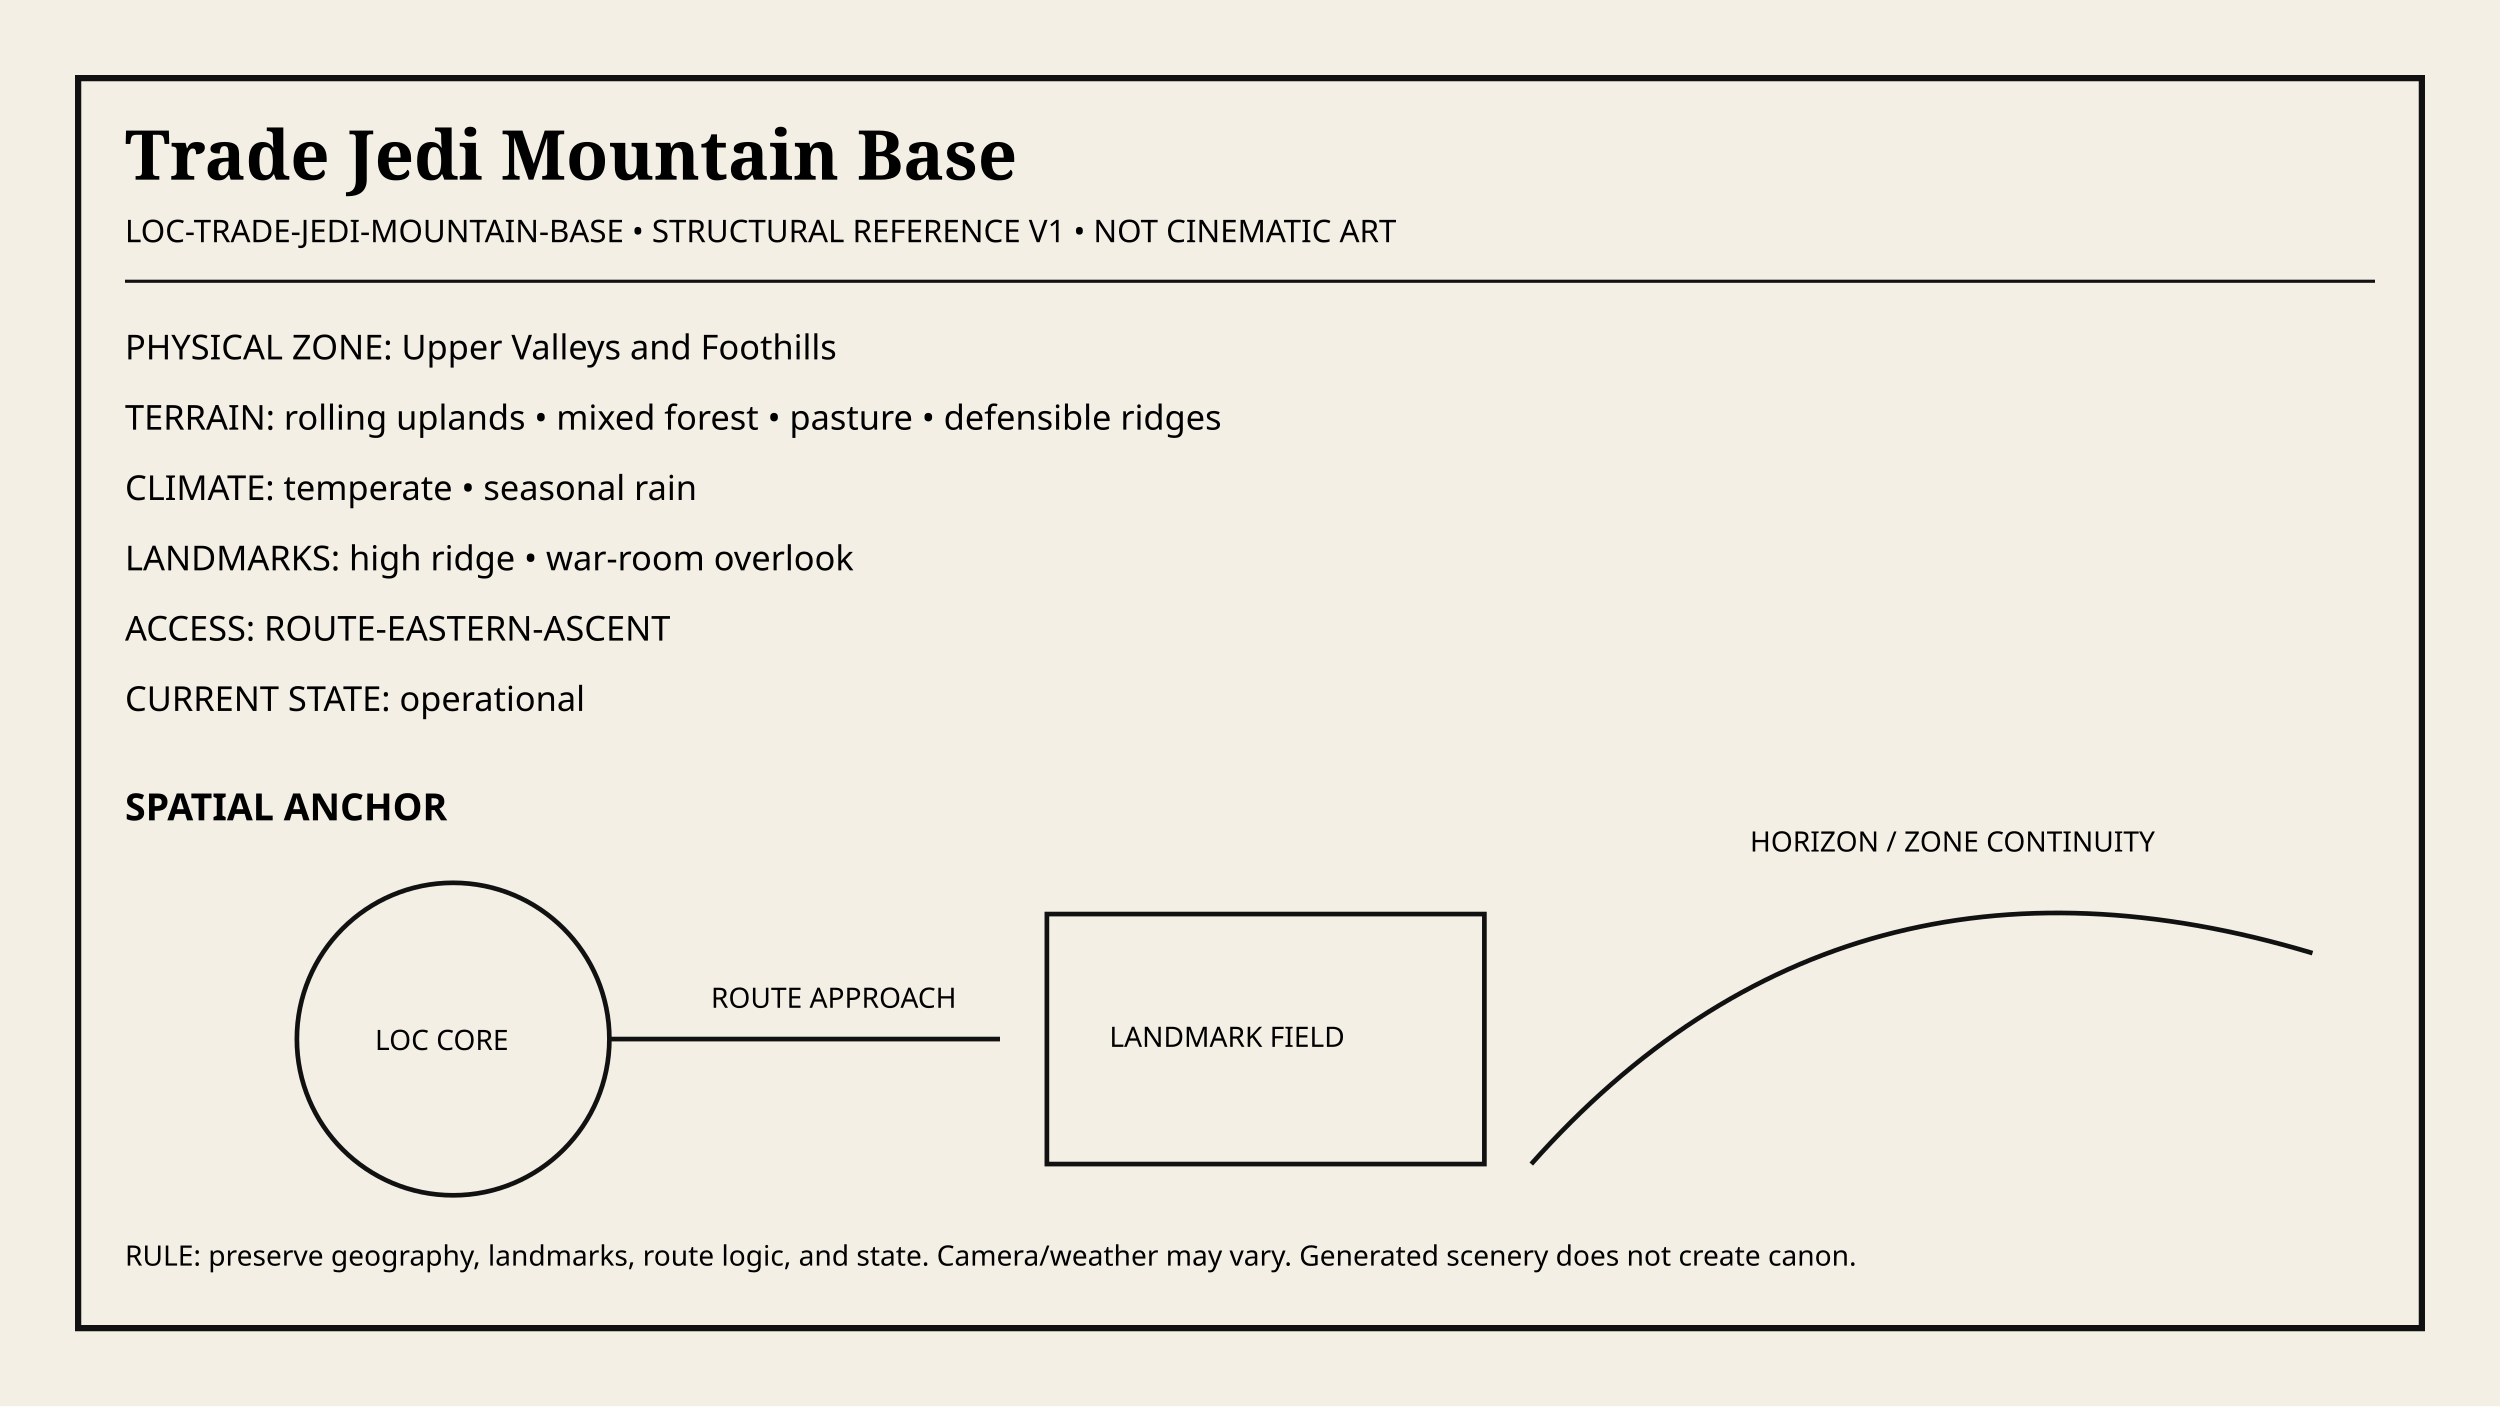
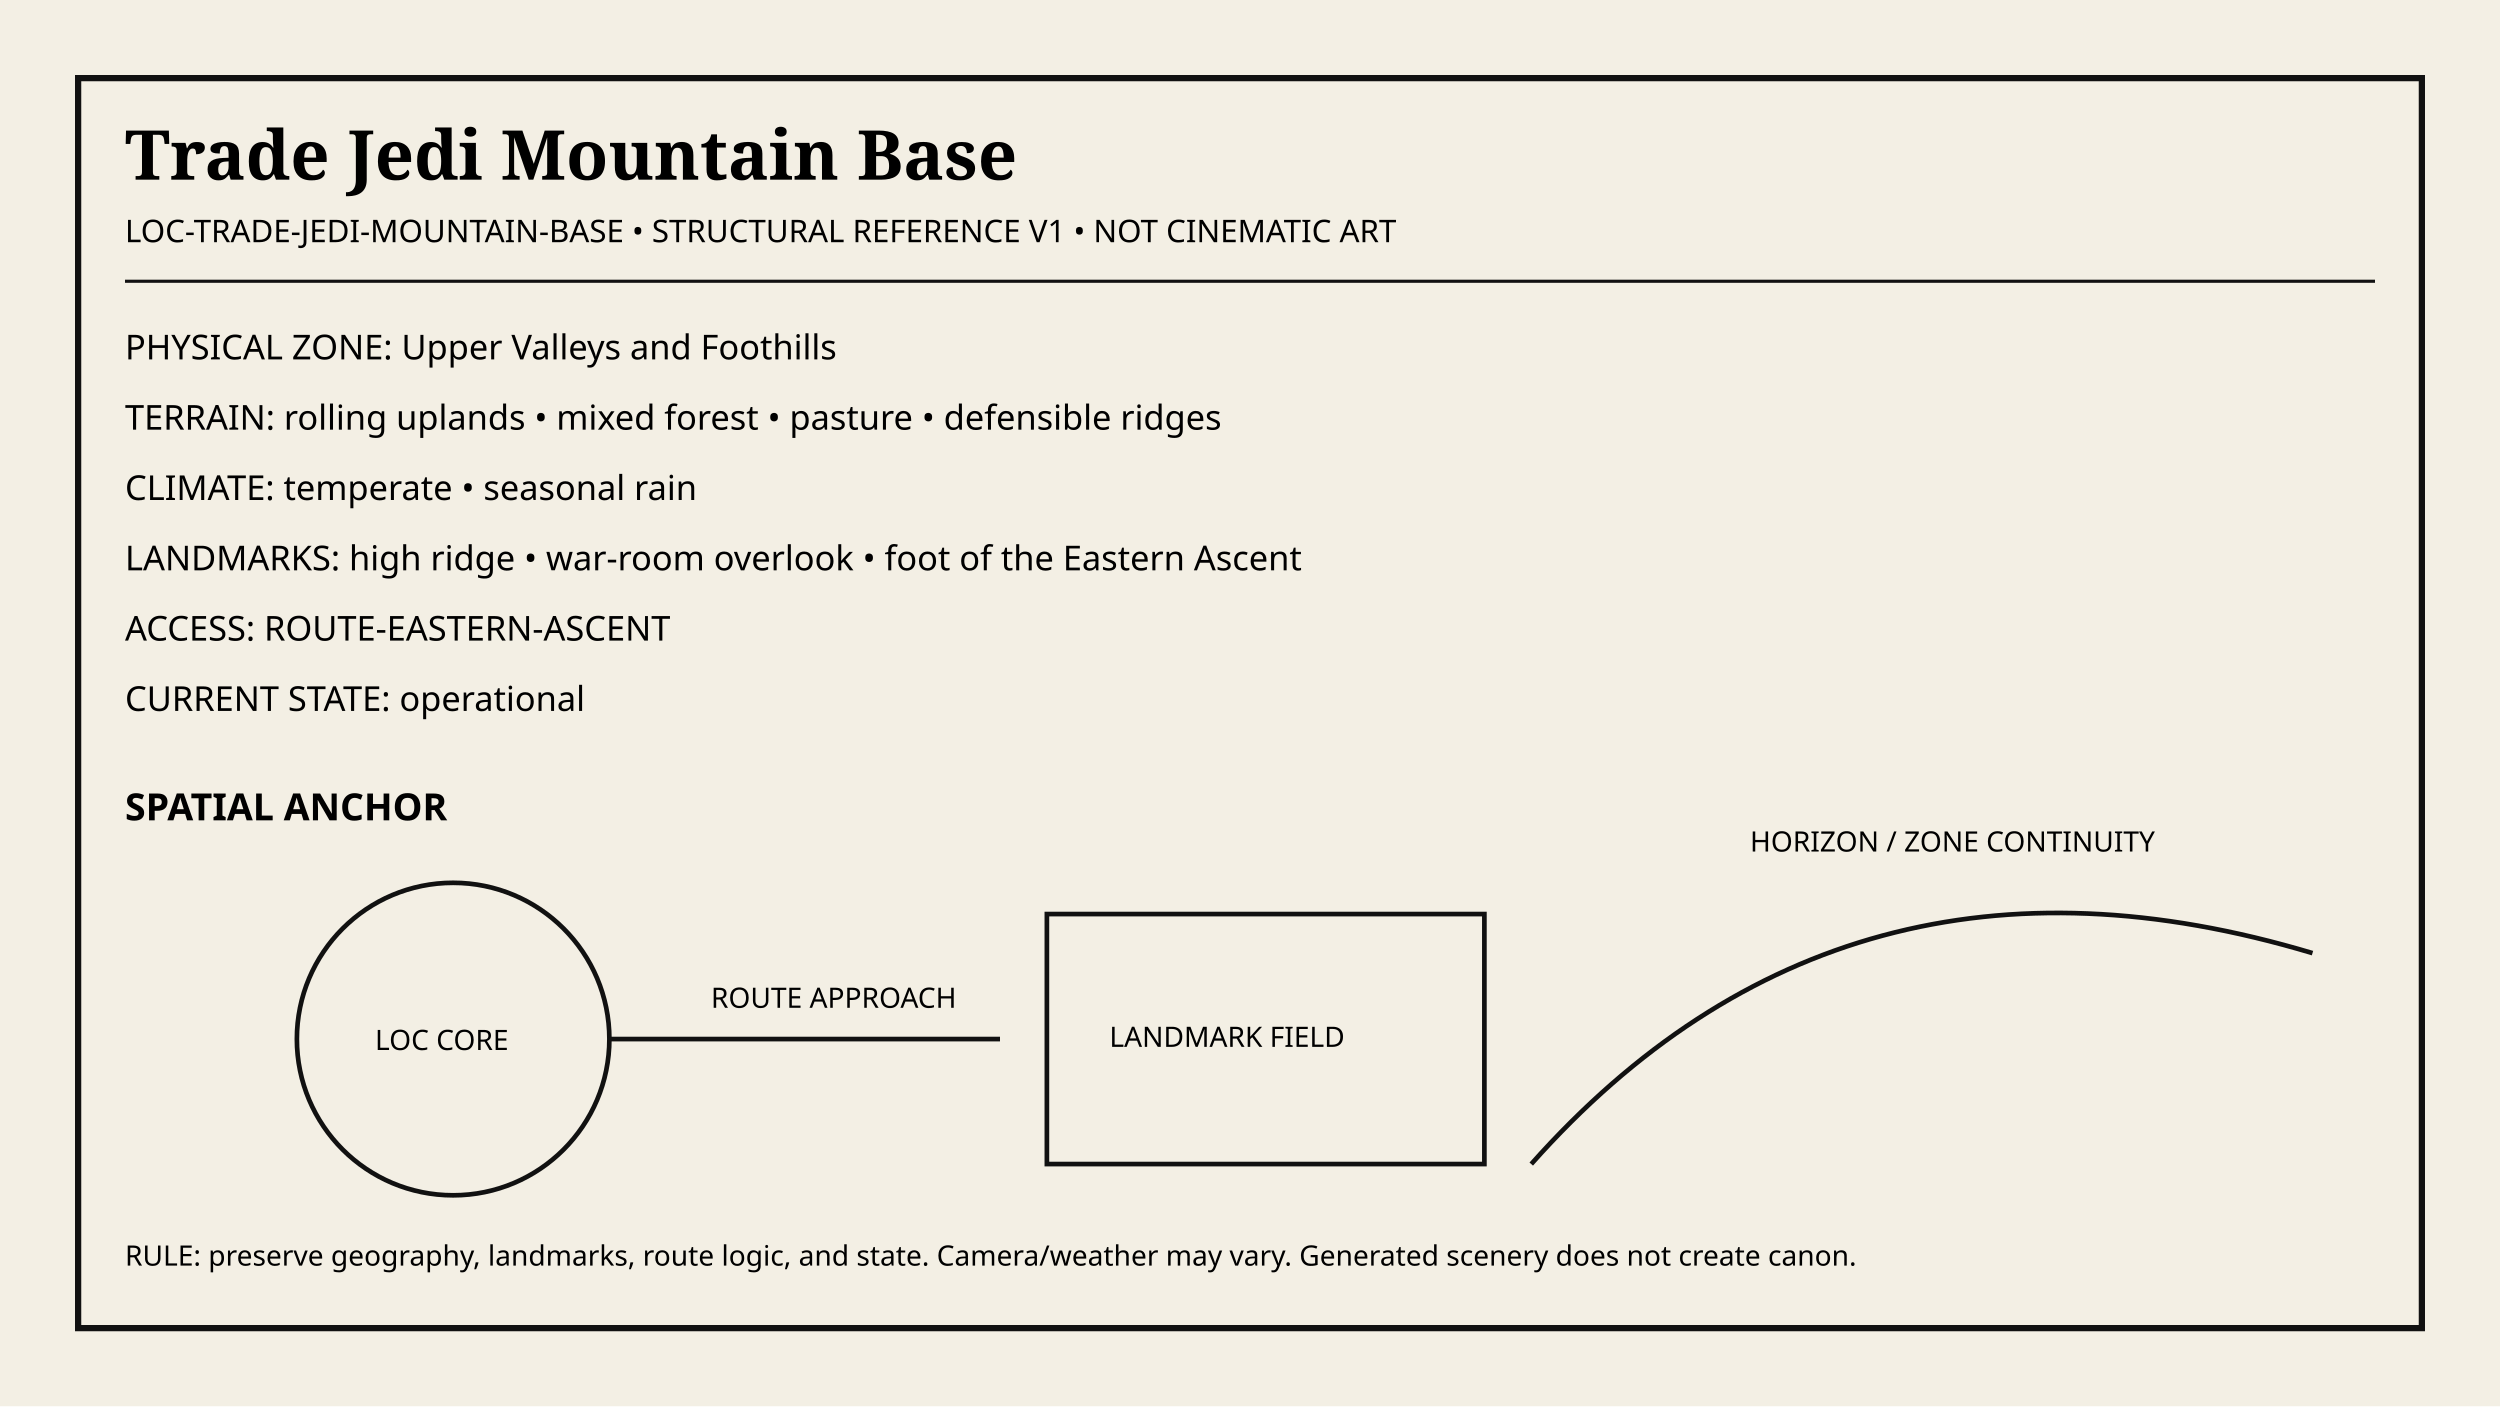
<svg xmlns="http://www.w3.org/2000/svg" width="1600" height="900" viewBox="0 0 1600 900">
  <rect width="1600" height="900" fill="#f3efe4" />
  <rect x="50" y="50" width="1500" height="800" fill="none" stroke="#111" stroke-width="4" />
  <text x="80" y="115" font-family="serif" font-size="44" font-weight="700">Trade Jedi Mountain Base</text>
  <text x="80" y="155" font-family="sans-serif" font-size="20">LOC-TRADE-JEDI-MOUNTAIN-BASE • STRUCTURAL REFERENCE V1 • NOT CINEMATIC ART</text>
  <line x1="80" y1="180" x2="1520" y2="180" stroke="#111" stroke-width="2" />
  <text x="80" y="230" font-family="sans-serif" font-size="22">PHYSICAL ZONE: Upper Valleys and Foothills</text>
  <text x="80" y="275" font-family="sans-serif" font-size="22">TERRAIN: rolling uplands • mixed forest • pasture • defensible ridges</text>
  <text x="80" y="320" font-family="sans-serif" font-size="22">CLIMATE: temperate • seasonal rain</text>
-   <text x="80" y="365" font-family="sans-serif" font-size="22">LANDMARKS: high ridge • war-room overlook</text>
+   <text x="80" y="365" font-family="sans-serif" font-size="22">LANDMARKS: high ridge • war-room overlook • foot of the Eastern Ascent</text>
  <text x="80" y="410" font-family="sans-serif" font-size="22">ACCESS: ROUTE-EASTERN-ASCENT</text>
  <text x="80" y="455" font-family="sans-serif" font-size="22">CURRENT STATE: operational</text>
  <text x="80" y="525" font-family="sans-serif" font-size="24" font-weight="700">SPATIAL ANCHOR</text>
  <circle cx="290" cy="665" r="100" fill="none" stroke="#111" stroke-width="3" />
  <text x="240" y="672" font-family="sans-serif" font-size="18">LOC CORE</text>
  <line x1="390" y1="665" x2="640" y2="665" stroke="#111" stroke-width="3" />
  <text x="455" y="645" font-family="sans-serif" font-size="18">ROUTE APPROACH</text>
  <rect x="670" y="585" width="280" height="160" fill="none" stroke="#111" stroke-width="3" />
  <text x="710" y="670" font-family="sans-serif" font-size="18">LANDMARK FIELD</text>
  <path d="M980 745 Q1180 520 1480 610" fill="none" stroke="#111" stroke-width="3" />
  <text x="1120" y="545" font-family="sans-serif" font-size="18">HORIZON / ZONE CONTINUITY</text>
  <text x="80" y="810" font-family="sans-serif" font-size="18">RULE: preserve geography, landmarks, route logic, and state. Camera/weather may vary. Generated scenery does not create canon.</text>
</svg>
